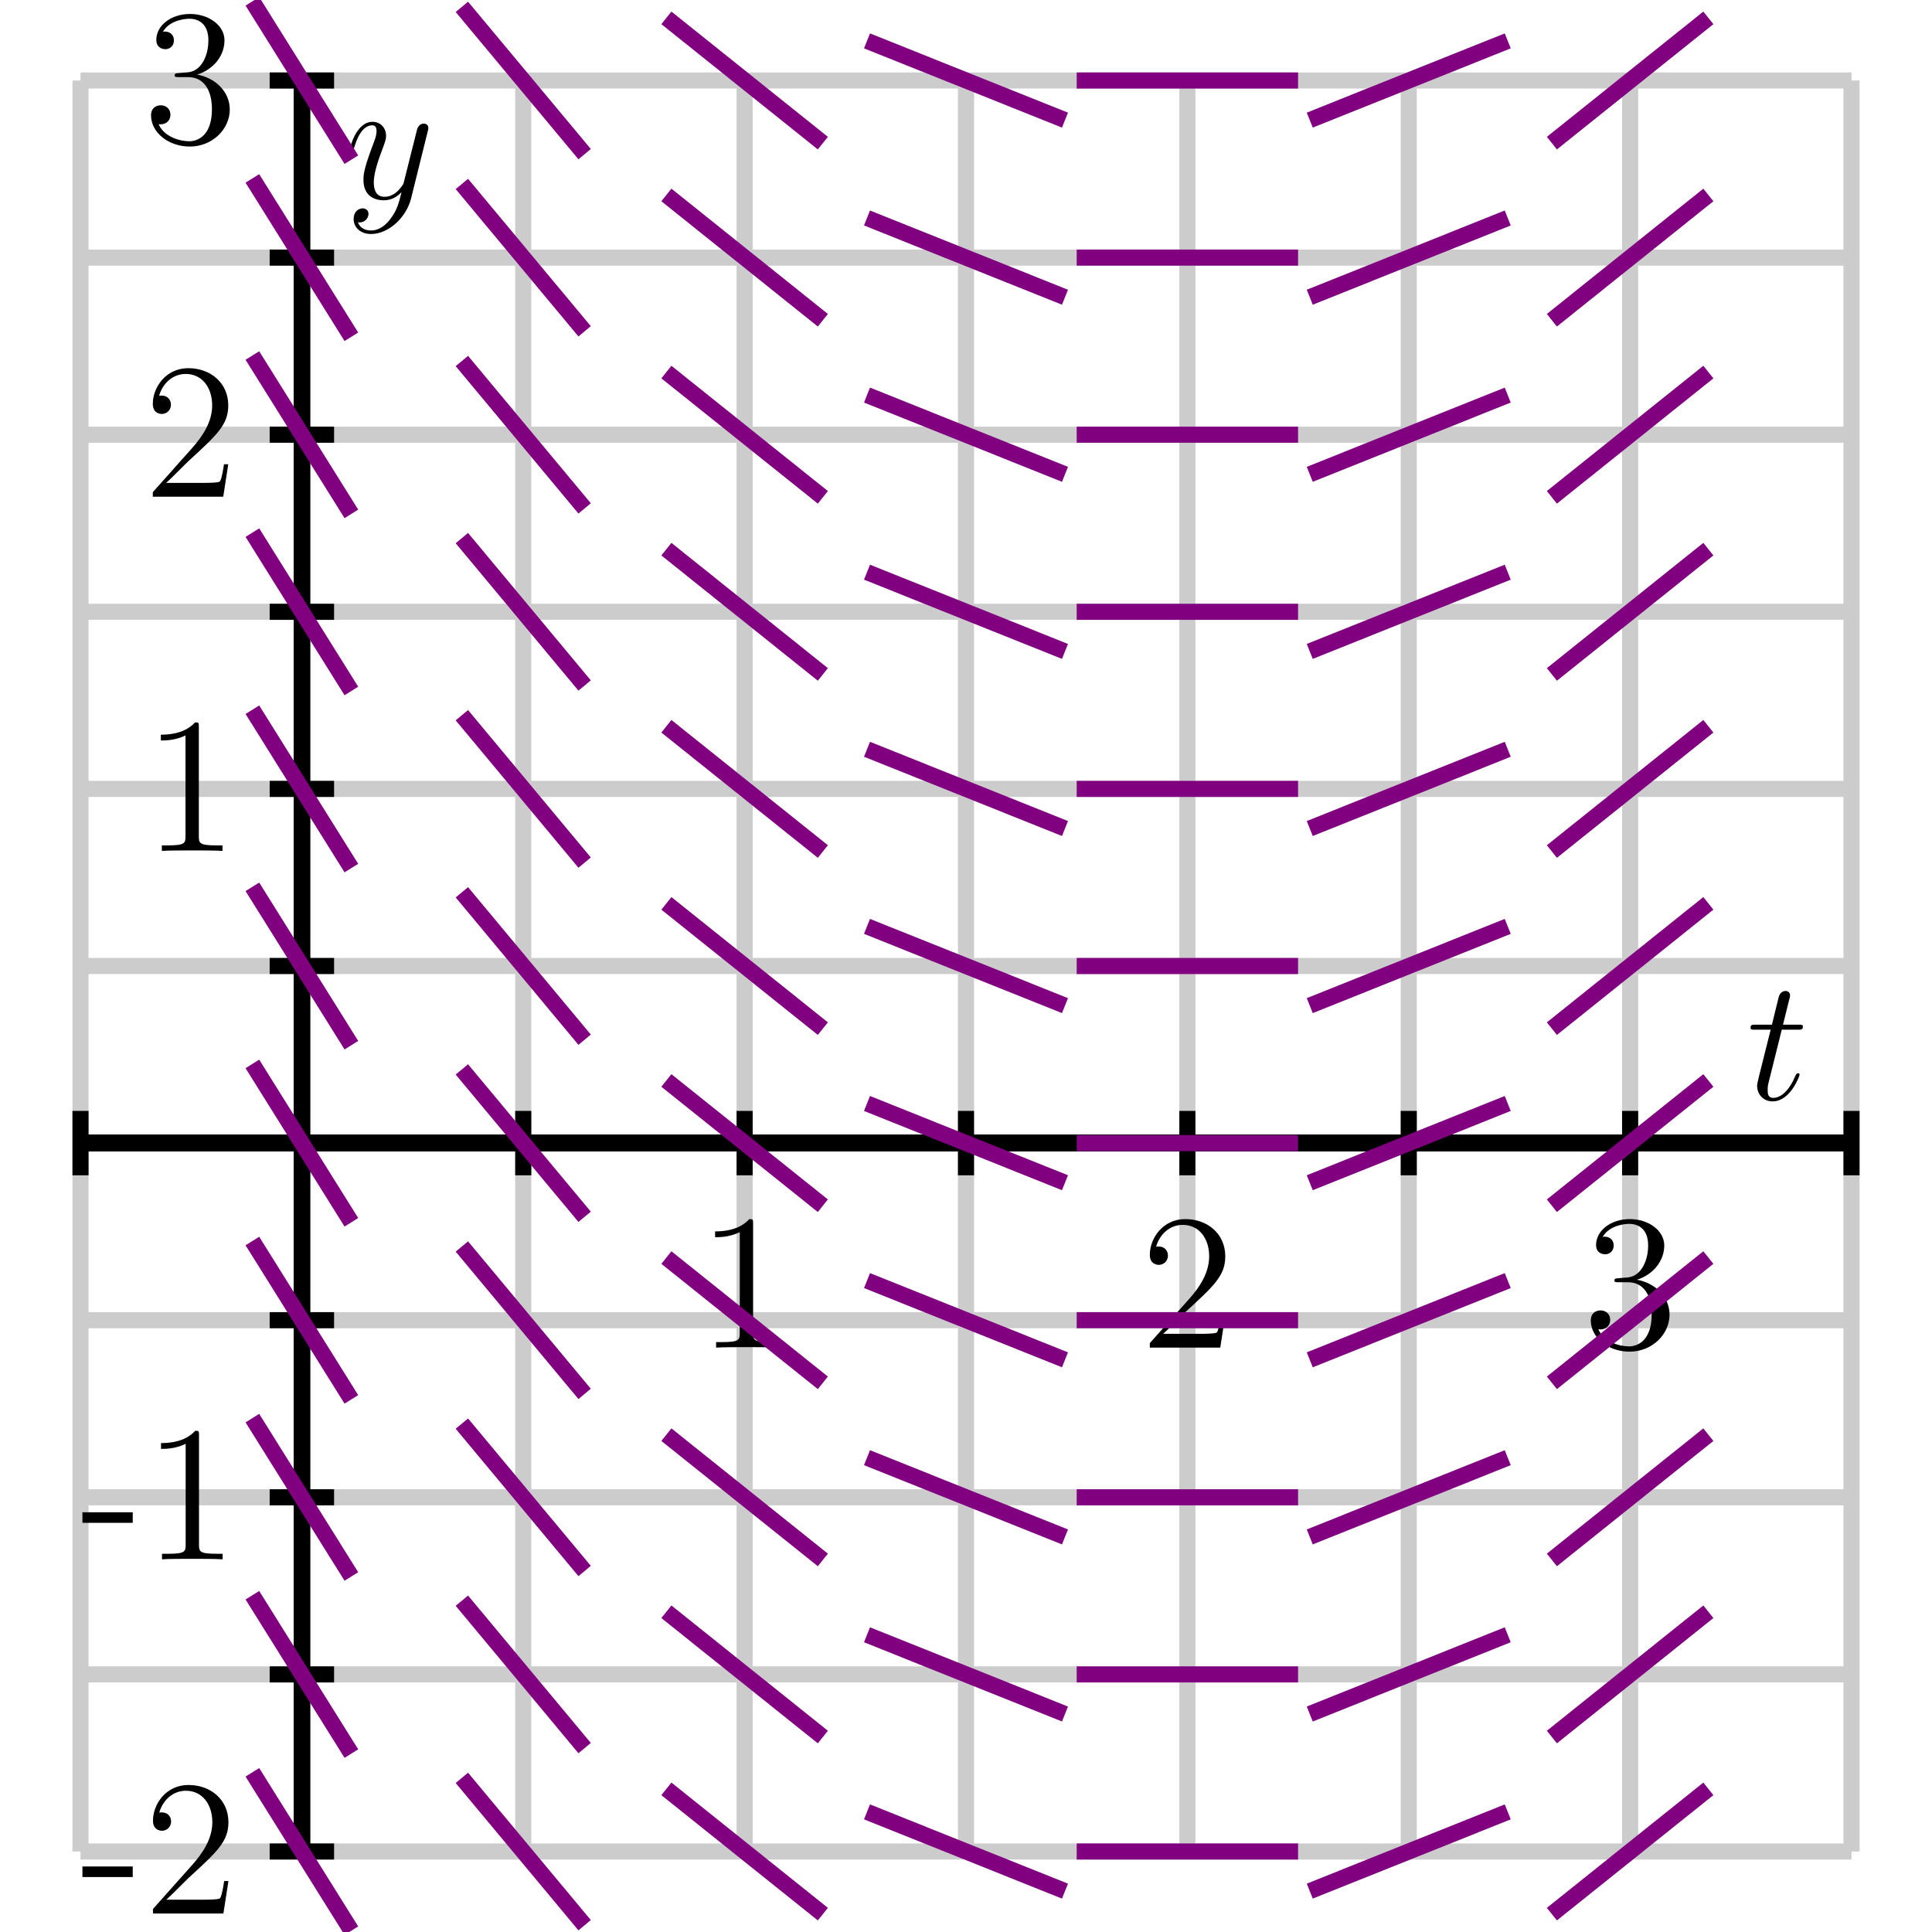
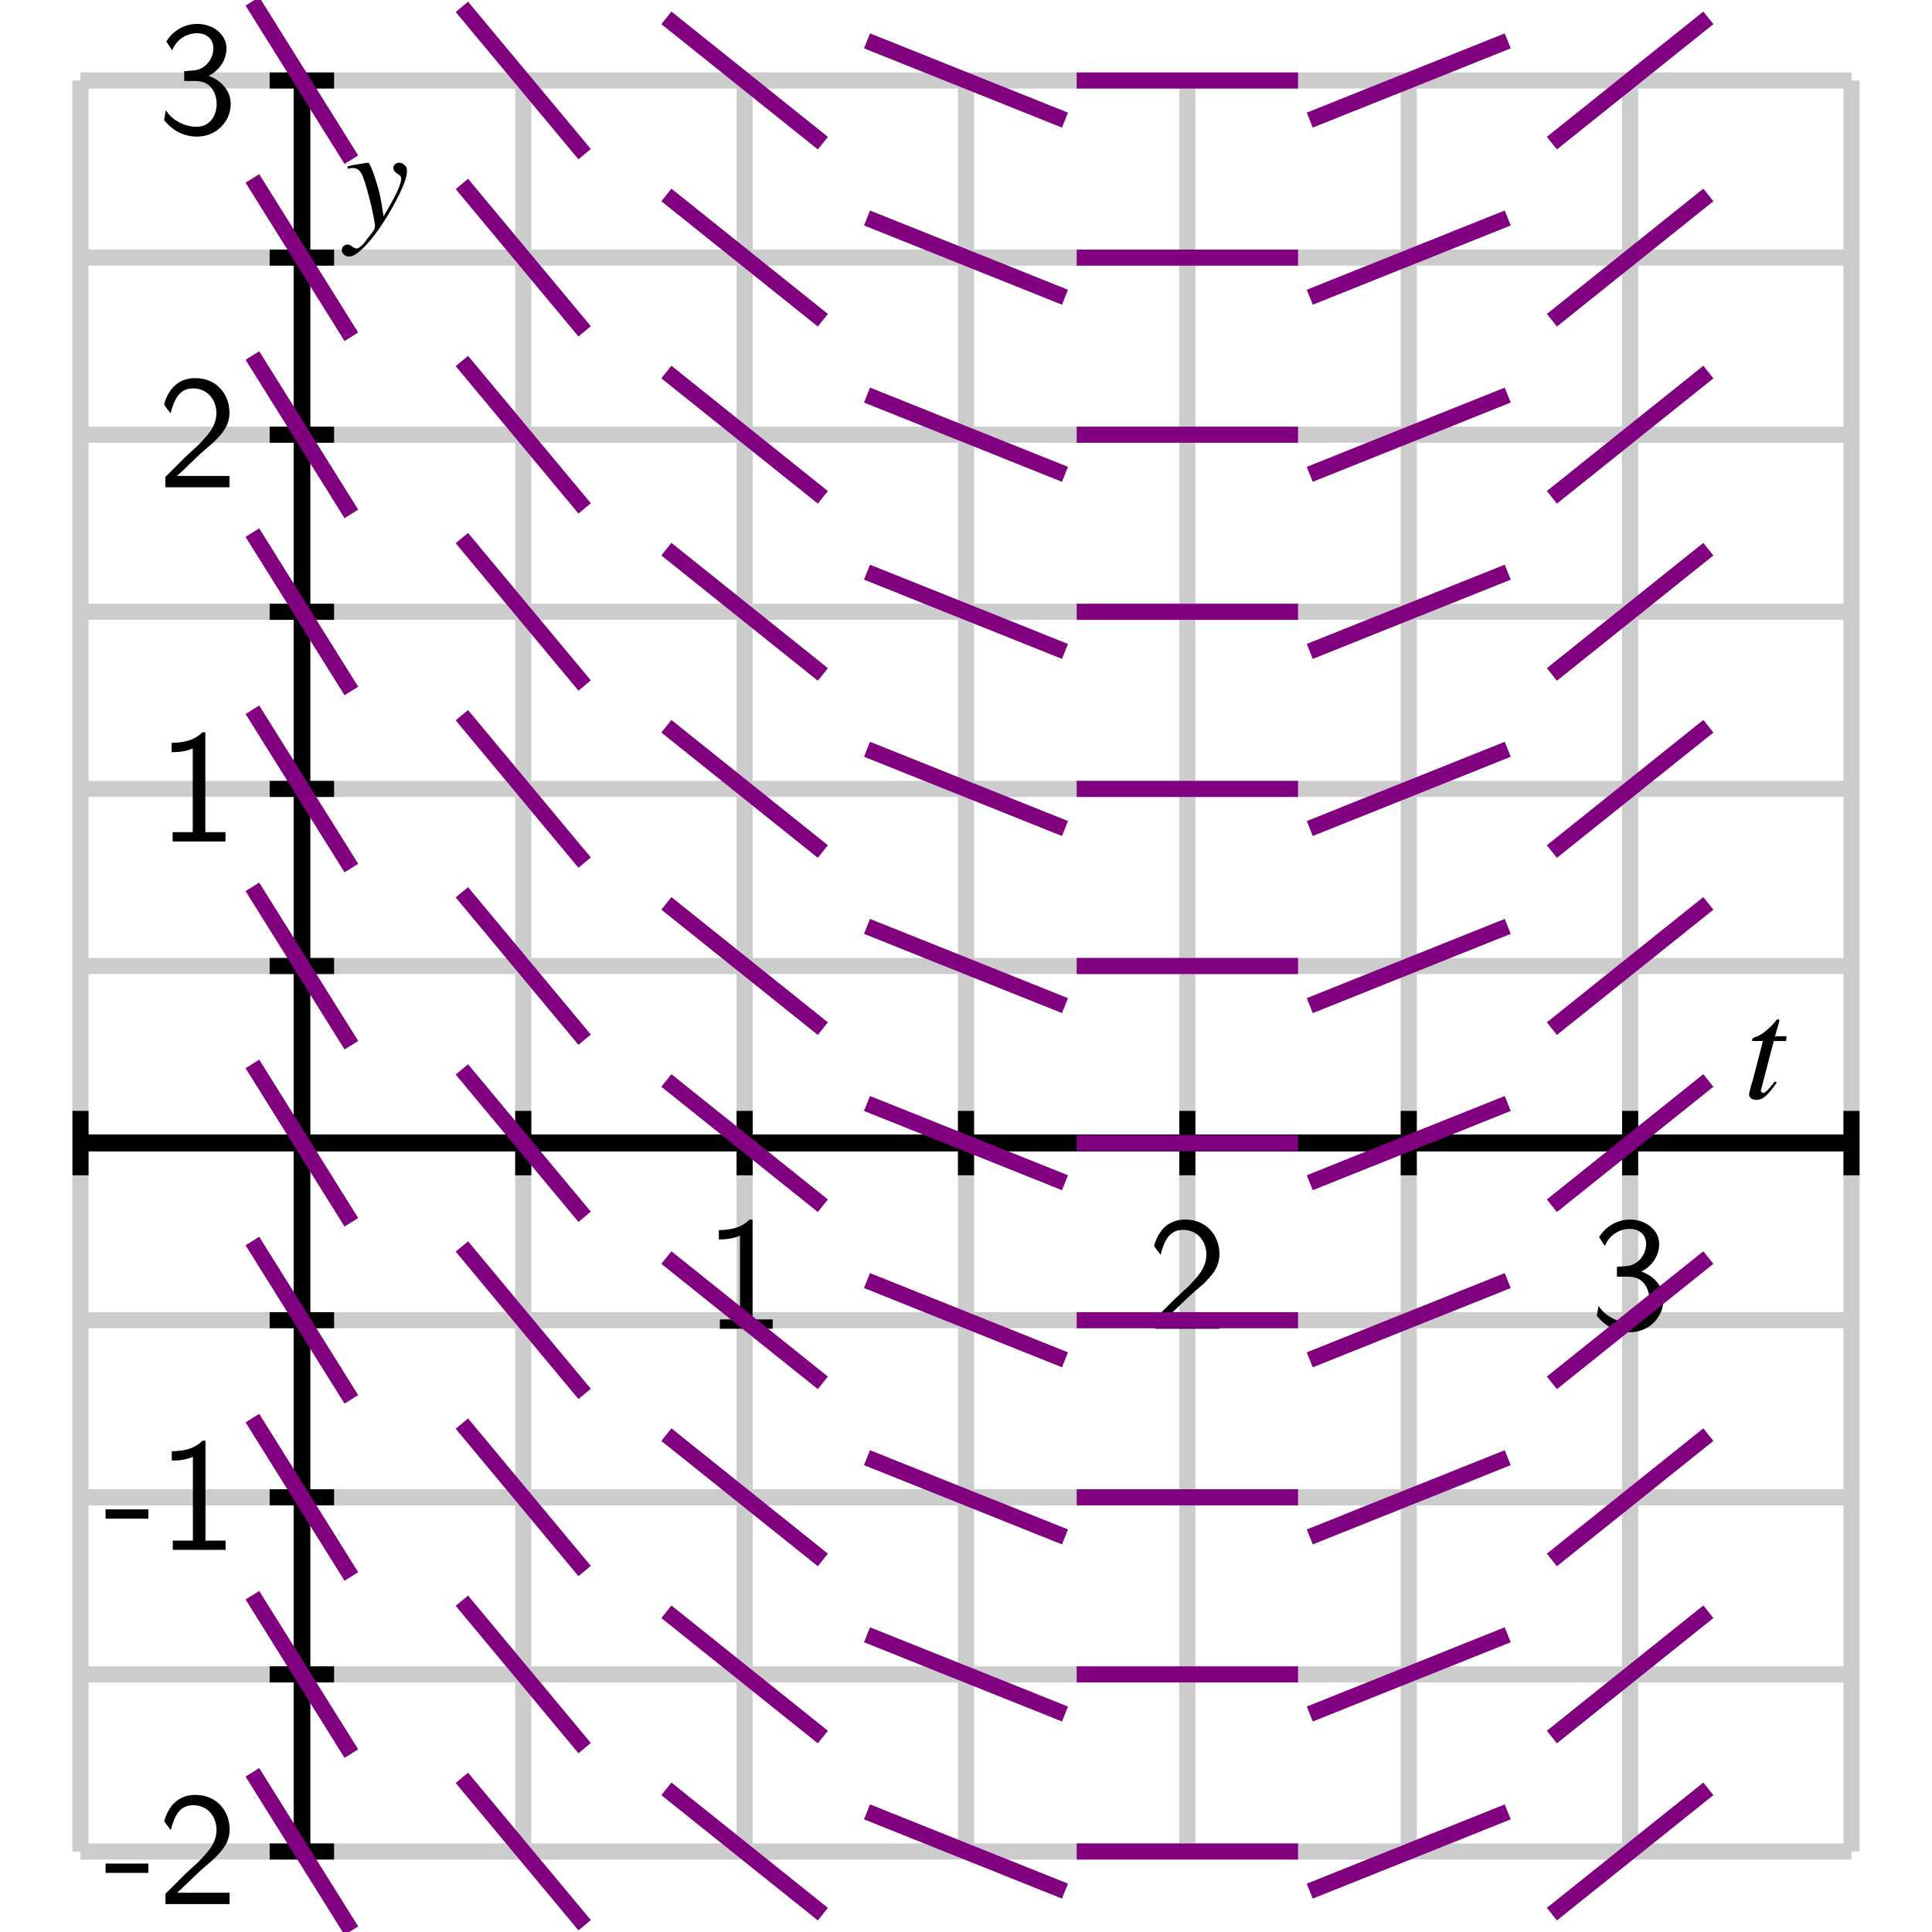
<svg xmlns="http://www.w3.org/2000/svg" xmlns:xlink="http://www.w3.org/1999/xlink" width="120pt" height="120pt" viewBox="0 0 120 120" version="1.1">
  <defs>
    <g>
      <symbol overflow="visible" id="glyph0-0">
        <path style="stroke:none;" d="" />
      </symbol>
      <symbol overflow="visible" id="glyph0-1">
-         <path style="stroke:none;" d="M 3.453 -7.688 C 3.453 -7.969 3.453 -7.984 3.219 -7.984 C 2.922 -7.656 2.328 -7.219 1.094 -7.219 L 1.094 -6.859 C 1.375 -6.859 1.969 -6.859 2.625 -7.172 L 2.625 -0.922 C 2.625 -0.484 2.594 -0.344 1.531 -0.344 L 1.156 -0.344 L 1.156 0 C 1.484 -0.031 2.656 -0.031 3.047 -0.031 C 3.438 -0.031 4.594 -0.031 4.922 0 L 4.922 -0.344 L 4.547 -0.344 C 3.484 -0.344 3.453 -0.484 3.453 -0.922 Z M 3.453 -7.688 " />
+         <path style="stroke:none;" d="M 2.984 -6.781 L 2.797 -6.781 C 2.203 -6.172 1.375 -6.141 0.891 -6.125 L 0.891 -5.547 C 1.219 -5.547 1.703 -5.562 2.203 -5.781 L 2.203 -0.578 L 0.953 -0.578 L 0.953 0 L 4.234 0 L 4.234 -0.578 L 2.984 -0.578 Z M 2.984 -6.781 " />
      </symbol>
      <symbol overflow="visible" id="glyph0-2">
-         <path style="stroke:none;" d="M 5.281 -2.016 L 5.016 -2.016 C 4.984 -1.812 4.891 -1.156 4.766 -0.953 C 4.688 -0.859 4 -0.859 3.641 -0.859 L 1.422 -0.859 C 1.734 -1.125 2.469 -1.891 2.781 -2.188 C 4.609 -3.859 5.281 -4.484 5.281 -5.672 C 5.281 -7.062 4.188 -7.984 2.797 -7.984 C 1.406 -7.984 0.594 -6.797 0.594 -5.766 C 0.594 -5.141 1.109 -5.141 1.156 -5.141 C 1.406 -5.141 1.719 -5.328 1.719 -5.719 C 1.719 -6.047 1.484 -6.281 1.156 -6.281 C 1.047 -6.281 1.016 -6.281 0.984 -6.266 C 1.219 -7.078 1.859 -7.625 2.641 -7.625 C 3.656 -7.625 4.281 -6.781 4.281 -5.672 C 4.281 -4.656 3.703 -3.766 3.016 -3 L 0.594 -0.281 L 0.594 0 L 4.969 0 Z M 5.281 -2.016 " />
+         <path style="stroke:none;" d="M 1.734 -1.875 L 0.5 -0.641 L 0.5 0 L 4.484 0 L 4.484 -0.703 L 2.672 -0.703 C 2.547 -0.703 2.438 -0.703 2.312 -0.703 L 1.219 -0.703 C 1.547 -0.984 2.297 -1.734 2.609 -2.016 C 2.797 -2.203 3.312 -2.625 3.5 -2.797 C 3.953 -3.25 4.484 -3.781 4.484 -4.625 C 4.484 -5.781 3.688 -6.781 2.359 -6.781 C 1.219 -6.781 0.656 -6 0.422 -5.141 C 0.547 -4.969 0.594 -4.906 0.609 -4.875 C 0.625 -4.859 0.734 -4.734 0.828 -4.594 C 1.031 -5.359 1.312 -6.141 2.219 -6.141 C 3.156 -6.141 3.672 -5.391 3.672 -4.609 C 3.672 -3.766 3.094 -3.188 2.516 -2.594 Z M 1.734 -1.875 " />
      </symbol>
      <symbol overflow="visible" id="glyph0-3">
-         <path style="stroke:none;" d="M 2.203 -4.312 C 2 -4.297 1.953 -4.281 1.953 -4.172 C 1.953 -4.062 2.016 -4.062 2.234 -4.062 L 2.781 -4.062 C 3.797 -4.062 4.266 -3.219 4.266 -2.062 C 4.266 -0.484 3.438 -0.078 2.859 -0.078 C 2.281 -0.078 1.297 -0.344 0.953 -1.141 C 1.328 -1.078 1.688 -1.297 1.688 -1.734 C 1.688 -2.078 1.422 -2.312 1.094 -2.312 C 0.797 -2.312 0.484 -2.141 0.484 -1.688 C 0.484 -0.625 1.562 0.25 2.891 0.25 C 4.312 0.25 5.375 -0.844 5.375 -2.047 C 5.375 -3.156 4.484 -4.016 3.344 -4.219 C 4.375 -4.531 5.047 -5.406 5.047 -6.344 C 5.047 -7.281 4.062 -7.984 2.906 -7.984 C 1.703 -7.984 0.812 -7.25 0.812 -6.375 C 0.812 -5.891 1.188 -5.797 1.375 -5.797 C 1.625 -5.797 1.906 -5.969 1.906 -6.344 C 1.906 -6.719 1.625 -6.891 1.359 -6.891 C 1.281 -6.891 1.266 -6.891 1.219 -6.875 C 1.688 -7.688 2.812 -7.688 2.875 -7.688 C 3.266 -7.688 4.047 -7.516 4.047 -6.344 C 4.047 -6.109 4.016 -5.438 3.656 -4.922 C 3.297 -4.391 2.891 -4.359 2.562 -4.344 Z M 2.203 -4.312 " />
+         <path style="stroke:none;" d="M 0.922 -5.141 C 1.203 -5.844 1.859 -6.203 2.469 -6.203 C 2.984 -6.203 3.484 -5.906 3.484 -5.266 C 3.484 -4.656 3.062 -4.062 2.453 -3.922 C 2.406 -3.906 2.375 -3.906 1.672 -3.844 L 1.672 -3.234 L 2.375 -3.234 C 3.453 -3.234 3.688 -2.312 3.688 -1.812 C 3.688 -1.031 3.219 -0.391 2.453 -0.391 C 1.766 -0.391 0.969 -0.734 0.531 -1.422 L 0.422 -0.812 C 1.156 0.125 2.062 0.219 2.469 0.219 C 3.688 0.219 4.562 -0.75 4.562 -1.797 C 4.562 -2.703 3.875 -3.328 3.188 -3.547 C 3.953 -3.953 4.297 -4.625 4.297 -5.266 C 4.297 -6.125 3.469 -6.781 2.484 -6.781 C 1.703 -6.781 0.984 -6.375 0.562 -5.688 Z M 0.922 -5.141 " />
      </symbol>
      <symbol overflow="visible" id="glyph0-4">
-         <path style="stroke:none;" d="M 3.25 -2.266 L 3.25 -2.922 L 0.125 -2.922 L 0.125 -2.266 Z M 3.25 -2.266 " />
+         <path style="stroke:none;" d="M 2.766 -1.938 L 2.766 -2.516 L 0.109 -2.516 L 0.109 -1.938 Z M 2.766 -1.938 " />
      </symbol>
      <symbol overflow="visible" id="glyph1-0">
        <path style="stroke:none;" d="" />
      </symbol>
      <symbol overflow="visible" id="glyph1-1">
-         <path style="stroke:none;" d="M 2.172 -4.344 L 3.156 -4.344 C 3.375 -4.344 3.484 -4.344 3.484 -4.531 C 3.484 -4.656 3.406 -4.656 3.203 -4.656 L 2.25 -4.656 L 2.641 -6.234 C 2.688 -6.375 2.688 -6.406 2.688 -6.484 C 2.688 -6.656 2.547 -6.75 2.406 -6.75 C 2.328 -6.75 2.078 -6.719 1.984 -6.375 L 1.562 -4.656 L 0.547 -4.656 C 0.328 -4.656 0.234 -4.656 0.234 -4.453 C 0.234 -4.344 0.312 -4.344 0.516 -4.344 L 1.484 -4.344 L 0.766 -1.484 C 0.688 -1.109 0.641 -1 0.641 -0.859 C 0.641 -0.359 1 0.109 1.609 0.109 C 2.703 0.109 3.281 -1.469 3.281 -1.547 C 3.281 -1.609 3.234 -1.641 3.172 -1.641 C 3.156 -1.641 3.109 -1.641 3.094 -1.594 C 3.078 -1.594 3.062 -1.578 2.984 -1.406 C 2.766 -0.859 2.266 -0.109 1.641 -0.109 C 1.312 -0.109 1.297 -0.375 1.297 -0.609 C 1.297 -0.625 1.297 -0.828 1.328 -0.953 Z M 2.172 -4.344 " />
+         <path style="stroke:none;" d="M 2.656 -3.859 L 1.938 -3.859 L 2.203 -4.781 C 2.203 -4.797 2.203 -4.812 2.203 -4.828 C 2.203 -4.891 2.172 -4.906 2.141 -4.906 C 2.078 -4.906 2.047 -4.906 2 -4.828 C 1.641 -4.375 1.094 -3.922 0.797 -3.844 C 0.578 -3.766 0.516 -3.719 0.516 -3.625 C 0.516 -3.609 0.516 -3.594 0.516 -3.562 L 1.188 -3.562 L 0.547 -1.094 C 0.516 -1.016 0.516 -0.984 0.484 -0.906 C 0.406 -0.625 0.328 -0.312 0.328 -0.25 C 0.328 -0.047 0.516 0.094 0.766 0.094 C 1.172 0.094 1.469 -0.156 2.047 -0.984 L 1.922 -1.047 C 1.484 -0.484 1.344 -0.344 1.203 -0.344 C 1.109 -0.344 1.062 -0.406 1.062 -0.516 C 1.062 -0.531 1.062 -0.547 1.078 -0.562 L 1.859 -3.562 L 2.625 -3.562 Z M 2.656 -3.859 " />
      </symbol>
      <symbol overflow="visible" id="glyph1-2">
-         <path style="stroke:none;" d="M 2.844 1.203 C 2.547 1.625 2.125 1.984 1.594 1.984 C 1.469 1.984 0.953 1.969 0.781 1.469 C 0.828 1.484 0.875 1.484 0.891 1.484 C 1.219 1.484 1.438 1.203 1.438 0.953 C 1.438 0.703 1.234 0.609 1.062 0.609 C 0.891 0.609 0.516 0.75 0.516 1.281 C 0.516 1.828 0.984 2.203 1.594 2.203 C 2.672 2.203 3.766 1.203 4.078 0.016 L 5.125 -4.203 C 5.141 -4.25 5.156 -4.312 5.156 -4.391 C 5.156 -4.547 5.031 -4.656 4.875 -4.656 C 4.766 -4.656 4.547 -4.609 4.453 -4.281 L 3.656 -1.109 C 3.609 -0.922 3.609 -0.891 3.516 -0.781 C 3.297 -0.469 2.953 -0.109 2.422 -0.109 C 1.828 -0.109 1.766 -0.703 1.766 -1 C 1.766 -1.609 2.062 -2.438 2.359 -3.219 C 2.469 -3.531 2.531 -3.688 2.531 -3.891 C 2.531 -4.344 2.219 -4.766 1.688 -4.766 C 0.688 -4.766 0.297 -3.203 0.297 -3.109 C 0.297 -3.062 0.328 -3.016 0.406 -3.016 C 0.5 -3.016 0.516 -3.062 0.562 -3.203 C 0.828 -4.109 1.234 -4.547 1.656 -4.547 C 1.75 -4.547 1.938 -4.547 1.938 -4.188 C 1.938 -3.906 1.812 -3.594 1.656 -3.188 C 1.125 -1.766 1.125 -1.422 1.125 -1.156 C 1.125 -0.125 1.859 0.109 2.391 0.109 C 2.703 0.109 3.094 0.016 3.484 -0.391 L 3.484 -0.375 C 3.328 0.266 3.219 0.688 2.844 1.203 Z M 2.844 1.203 " />
+         <path style="stroke:none;" d="M 0.141 -3.594 C 0.25 -3.625 0.312 -3.641 0.406 -3.641 C 0.922 -3.641 1.062 -3.406 1.469 -1.859 C 1.625 -1.281 1.844 -0.219 1.844 -0.078 C 1.844 0.078 1.797 0.219 1.656 0.375 C 1.375 0.75 1.203 0.984 1.094 1.094 C 0.906 1.281 0.797 1.359 0.688 1.359 C 0.625 1.359 0.562 1.328 0.469 1.266 C 0.328 1.156 0.234 1.109 0.141 1.109 C -0.062 1.109 -0.219 1.266 -0.219 1.453 C -0.219 1.688 -0.016 1.859 0.25 1.859 C 0.812 1.859 2 0.5 2.969 -1.281 C 3.578 -2.391 3.828 -3.031 3.828 -3.469 C 3.828 -3.75 3.609 -3.969 3.344 -3.969 C 3.125 -3.969 2.984 -3.828 2.984 -3.641 C 2.984 -3.5 3.062 -3.406 3.234 -3.281 C 3.406 -3.188 3.469 -3.109 3.469 -2.984 C 3.469 -2.625 3.141 -1.922 2.375 -0.641 L 2.203 -1.688 C 2.062 -2.484 1.562 -3.969 1.422 -3.969 L 1.391 -3.969 C 1.375 -3.953 1.344 -3.953 1.312 -3.953 C 1.219 -3.953 0.906 -3.891 0.422 -3.812 C 0.375 -3.797 0.266 -3.766 0.141 -3.75 Z M 0.141 -3.594 " />
      </symbol>
    </g>
  </defs>
  <g id="surface1">
    <path style="fill:none;stroke-width:10;stroke-linecap:butt;stroke-linejoin:miter;stroke:rgb(80.077%,80.077%,80.077%);stroke-opacity:1;stroke-miterlimit:10;" d="M 50 50 L 50 1150 M 187.5 50 L 187.5 1150 M 325 50 L 325 1150 M 462.5 50 L 462.5 1150 M 600 50 L 600 1150 M 737.5 50 L 737.5 1150 M 875 50 L 875 1150 M 1012.5 50 L 1012.5 1150 M 1150 50 L 1150 1150 M 50 50 L 1150 50 M 50 160 L 1150 160 M 50 270 L 1150 270 M 50 380 L 1150 380 M 50 490 L 1150 490 M 50 600 L 1150 600 M 50 710 L 1150 710 M 50 820 L 1150 820 M 50 930 L 1150 930 M 50 1040 L 1150 1040 M 50 1150 L 1150 1150 " transform="matrix(0.1,0,0,-0.1,0,120)" />
    <path style="fill:none;stroke-width:10;stroke-linecap:butt;stroke-linejoin:miter;stroke:rgb(0%,0%,0%);stroke-opacity:1;stroke-miterlimit:10;" d="M 50 490 L 1150 490 M 187.5 50 L 187.5 1150 " transform="matrix(0.1,0,0,-0.1,0,120)" />
    <path style="fill:none;stroke-width:10;stroke-linecap:butt;stroke-linejoin:miter;stroke:rgb(0%,0%,0%);stroke-opacity:1;stroke-miterlimit:10;" d="M 50 490 L 1150 490 M 187.5 50 L 187.5 1150 M 50 470 L 50 510 " transform="matrix(0.1,0,0,-0.1,0,120)" />
    <path style="fill:none;stroke-width:10;stroke-linecap:butt;stroke-linejoin:miter;stroke:rgb(0%,0%,0%);stroke-opacity:1;stroke-miterlimit:10;" d="M 50 490 L 1150 490 M 187.5 50 L 187.5 1150 M 187.5 470 L 187.5 510 " transform="matrix(0.1,0,0,-0.1,0,120)" />
    <path style="fill:none;stroke-width:10;stroke-linecap:butt;stroke-linejoin:miter;stroke:rgb(0%,0%,0%);stroke-opacity:1;stroke-miterlimit:10;" d="M 50 490 L 1150 490 M 187.5 50 L 187.5 1150 M 325 470 L 325 510 " transform="matrix(0.1,0,0,-0.1,0,120)" />
    <path style="fill:none;stroke-width:10;stroke-linecap:butt;stroke-linejoin:miter;stroke:rgb(0%,0%,0%);stroke-opacity:1;stroke-miterlimit:10;" d="M 50 490 L 1150 490 M 187.5 50 L 187.5 1150 M 462.5 470 L 462.5 510 " transform="matrix(0.1,0,0,-0.1,0,120)" />
    <path style="fill:none;stroke-width:10;stroke-linecap:butt;stroke-linejoin:miter;stroke:rgb(0%,0%,0%);stroke-opacity:1;stroke-miterlimit:10;" d="M 50 490 L 1150 490 M 187.5 50 L 187.5 1150 M 600 470 L 600 510 " transform="matrix(0.1,0,0,-0.1,0,120)" />
    <path style="fill:none;stroke-width:10;stroke-linecap:butt;stroke-linejoin:miter;stroke:rgb(0%,0%,0%);stroke-opacity:1;stroke-miterlimit:10;" d="M 50 490 L 1150 490 M 187.5 50 L 187.5 1150 M 737.5 470 L 737.5 510 " transform="matrix(0.1,0,0,-0.1,0,120)" />
    <path style="fill:none;stroke-width:10;stroke-linecap:butt;stroke-linejoin:miter;stroke:rgb(0%,0%,0%);stroke-opacity:1;stroke-miterlimit:10;" d="M 50 490 L 1150 490 M 187.5 50 L 187.5 1150 M 875 470 L 875 510 " transform="matrix(0.1,0,0,-0.1,0,120)" />
    <path style="fill:none;stroke-width:10;stroke-linecap:butt;stroke-linejoin:miter;stroke:rgb(0%,0%,0%);stroke-opacity:1;stroke-miterlimit:10;" d="M 50 490 L 1150 490 M 187.5 50 L 187.5 1150 M 1012.5 470 L 1012.5 510 " transform="matrix(0.1,0,0,-0.1,0,120)" />
    <path style="fill:none;stroke-width:10;stroke-linecap:butt;stroke-linejoin:miter;stroke:rgb(0%,0%,0%);stroke-opacity:1;stroke-miterlimit:10;" d="M 50 490 L 1150 490 M 187.5 50 L 187.5 1150 M 1150 470 L 1150 510 " transform="matrix(0.1,0,0,-0.1,0,120)" />
    <path style="fill:none;stroke-width:10;stroke-linecap:butt;stroke-linejoin:miter;stroke:rgb(0%,0%,0%);stroke-opacity:1;stroke-miterlimit:10;" d="M 50 490 L 1150 490 M 187.5 50 L 187.5 1150 M 167.5 50 L 207.5 50 " transform="matrix(0.1,0,0,-0.1,0,120)" />
    <path style="fill:none;stroke-width:10;stroke-linecap:butt;stroke-linejoin:miter;stroke:rgb(0%,0%,0%);stroke-opacity:1;stroke-miterlimit:10;" d="M 50 490 L 1150 490 M 187.5 50 L 187.5 1150 M 167.5 160 L 207.5 160 " transform="matrix(0.1,0,0,-0.1,0,120)" />
    <path style="fill:none;stroke-width:10;stroke-linecap:butt;stroke-linejoin:miter;stroke:rgb(0%,0%,0%);stroke-opacity:1;stroke-miterlimit:10;" d="M 50 490 L 1150 490 M 187.5 50 L 187.5 1150 M 167.5 270 L 207.5 270 " transform="matrix(0.1,0,0,-0.1,0,120)" />
    <path style="fill:none;stroke-width:10;stroke-linecap:butt;stroke-linejoin:miter;stroke:rgb(0%,0%,0%);stroke-opacity:1;stroke-miterlimit:10;" d="M 50 490 L 1150 490 M 187.5 50 L 187.5 1150 M 167.5 380 L 207.5 380 " transform="matrix(0.1,0,0,-0.1,0,120)" />
    <path style="fill:none;stroke-width:10;stroke-linecap:butt;stroke-linejoin:miter;stroke:rgb(0%,0%,0%);stroke-opacity:1;stroke-miterlimit:10;" d="M 50 490 L 1150 490 M 187.5 50 L 187.5 1150 M 167.5 490 L 207.5 490 " transform="matrix(0.1,0,0,-0.1,0,120)" />
    <path style="fill:none;stroke-width:10;stroke-linecap:butt;stroke-linejoin:miter;stroke:rgb(0%,0%,0%);stroke-opacity:1;stroke-miterlimit:10;" d="M 50 490 L 1150 490 M 187.5 50 L 187.5 1150 M 167.5 600 L 207.5 600 " transform="matrix(0.1,0,0,-0.1,0,120)" />
    <path style="fill:none;stroke-width:10;stroke-linecap:butt;stroke-linejoin:miter;stroke:rgb(0%,0%,0%);stroke-opacity:1;stroke-miterlimit:10;" d="M 50 490 L 1150 490 M 187.5 50 L 187.5 1150 M 167.5 710 L 207.5 710 " transform="matrix(0.1,0,0,-0.1,0,120)" />
    <path style="fill:none;stroke-width:10;stroke-linecap:butt;stroke-linejoin:miter;stroke:rgb(0%,0%,0%);stroke-opacity:1;stroke-miterlimit:10;" d="M 50 490 L 1150 490 M 187.5 50 L 187.5 1150 M 167.5 820 L 207.5 820 " transform="matrix(0.1,0,0,-0.1,0,120)" />
    <path style="fill:none;stroke-width:10;stroke-linecap:butt;stroke-linejoin:miter;stroke:rgb(0%,0%,0%);stroke-opacity:1;stroke-miterlimit:10;" d="M 50 490 L 1150 490 M 187.5 50 L 187.5 1150 M 167.5 930 L 207.5 930 " transform="matrix(0.1,0,0,-0.1,0,120)" />
    <path style="fill:none;stroke-width:10;stroke-linecap:butt;stroke-linejoin:miter;stroke:rgb(0%,0%,0%);stroke-opacity:1;stroke-miterlimit:10;" d="M 50 490 L 1150 490 M 187.5 50 L 187.5 1150 M 167.5 1040 L 207.5 1040 " transform="matrix(0.1,0,0,-0.1,0,120)" />
    <path style="fill:none;stroke-width:10;stroke-linecap:butt;stroke-linejoin:miter;stroke:rgb(0%,0%,0%);stroke-opacity:1;stroke-miterlimit:10;" d="M 50 490 L 1150 490 M 187.5 50 L 187.5 1150 M 167.5 1150 L 207.5 1150 " transform="matrix(0.1,0,0,-0.1,0,120)" />
    <g style="fill:rgb(0%,0%,0%);fill-opacity:1;">
-       <use xlink:href="#glyph0-1" x="43.323" y="83.704" />
+       <use xlink:href="#glyph0-1" x="43.759" y="82.531" />
    </g>
    <g style="fill:rgb(0%,0%,0%);fill-opacity:1;">
-       <use xlink:href="#glyph0-2" x="70.823" y="83.704" />
+       <use xlink:href="#glyph0-2" x="71.259" y="82.531" />
    </g>
    <g style="fill:rgb(0%,0%,0%);fill-opacity:1;">
-       <use xlink:href="#glyph0-3" x="98.323" y="83.704" />
+       <use xlink:href="#glyph0-3" x="98.759" y="82.531" />
    </g>
    <g style="fill:rgb(0%,0%,0%);fill-opacity:1;">
-       <use xlink:href="#glyph0-4" x="4.995" y="118.852" />
-       <use xlink:href="#glyph0-2" x="8.907" y="118.852" />
+       <use xlink:href="#glyph0-4" x="6.448" y="118.266" />
+       <use xlink:href="#glyph0-2" x="9.778" y="118.266" />
    </g>
    <g style="fill:rgb(0%,0%,0%);fill-opacity:1;">
-       <use xlink:href="#glyph0-4" x="4.995" y="96.852" />
-       <use xlink:href="#glyph0-1" x="8.907" y="96.852" />
+       <use xlink:href="#glyph0-4" x="6.448" y="96.266" />
+       <use xlink:href="#glyph0-1" x="9.778" y="96.266" />
    </g>
    <g style="fill:rgb(0%,0%,0%);fill-opacity:1;">
-       <use xlink:href="#glyph0-1" x="8.897" y="52.852" />
+       <use xlink:href="#glyph0-1" x="9.769" y="52.266" />
    </g>
    <g style="fill:rgb(0%,0%,0%);fill-opacity:1;">
-       <use xlink:href="#glyph0-2" x="8.897" y="30.852" />
+       <use xlink:href="#glyph0-2" x="9.769" y="30.266" />
    </g>
    <g style="fill:rgb(0%,0%,0%);fill-opacity:1;">
-       <use xlink:href="#glyph0-3" x="8.897" y="8.852" />
+       <use xlink:href="#glyph0-3" x="9.769" y="8.266" />
    </g>
    <g style="fill:rgb(0%,0%,0%);fill-opacity:1;">
-       <use xlink:href="#glyph1-1" x="108.496" y="68.3" />
+       <use xlink:href="#glyph1-1" x="108.312" y="68.221" />
    </g>
    <g style="fill:rgb(0%,0%,0%);fill-opacity:1;">
-       <use xlink:href="#glyph1-2" x="21.45" y="12.332" />
+       <use xlink:href="#glyph1-2" x="21.45" y="14.077" />
    </g>
    <path style="fill:none;stroke-width:10;stroke-linecap:butt;stroke-linejoin:miter;stroke:rgb(50%,0%,50%);stroke-opacity:1;stroke-miterlimit:10;" d="M 156.758 99.18 L 218.242 0.82 " transform="matrix(0.1,0,0,-0.1,0,120)" />
    <path style="fill:none;stroke-width:10;stroke-linecap:butt;stroke-linejoin:miter;stroke:rgb(50%,0%,50%);stroke-opacity:1;stroke-miterlimit:10;" d="M 156.758 209.18 L 218.242 110.82 " transform="matrix(0.1,0,0,-0.1,0,120)" />
    <path style="fill:none;stroke-width:10;stroke-linecap:butt;stroke-linejoin:miter;stroke:rgb(50%,0%,50%);stroke-opacity:1;stroke-miterlimit:10;" d="M 156.758 319.18 L 218.242 220.82 " transform="matrix(0.1,0,0,-0.1,0,120)" />
    <path style="fill:none;stroke-width:10;stroke-linecap:butt;stroke-linejoin:miter;stroke:rgb(50%,0%,50%);stroke-opacity:1;stroke-miterlimit:10;" d="M 156.758 429.18 L 218.242 330.82 " transform="matrix(0.1,0,0,-0.1,0,120)" />
    <path style="fill:none;stroke-width:10;stroke-linecap:butt;stroke-linejoin:miter;stroke:rgb(50%,0%,50%);stroke-opacity:1;stroke-miterlimit:10;" d="M 156.758 539.18 L 218.242 440.82 " transform="matrix(0.1,0,0,-0.1,0,120)" />
    <path style="fill:none;stroke-width:10;stroke-linecap:butt;stroke-linejoin:miter;stroke:rgb(50%,0%,50%);stroke-opacity:1;stroke-miterlimit:10;" d="M 156.758 649.18 L 218.242 550.82 " transform="matrix(0.1,0,0,-0.1,0,120)" />
    <path style="fill:none;stroke-width:10;stroke-linecap:butt;stroke-linejoin:miter;stroke:rgb(50%,0%,50%);stroke-opacity:1;stroke-miterlimit:10;" d="M 156.758 759.18 L 218.242 660.82 " transform="matrix(0.1,0,0,-0.1,0,120)" />
    <path style="fill:none;stroke-width:10;stroke-linecap:butt;stroke-linejoin:miter;stroke:rgb(50%,0%,50%);stroke-opacity:1;stroke-miterlimit:10;" d="M 156.758 869.18 L 218.242 770.82 " transform="matrix(0.1,0,0,-0.1,0,120)" />
    <path style="fill:none;stroke-width:10;stroke-linecap:butt;stroke-linejoin:miter;stroke:rgb(50%,0%,50%);stroke-opacity:1;stroke-miterlimit:10;" d="M 156.758 979.18 L 218.242 880.82 " transform="matrix(0.1,0,0,-0.1,0,120)" />
    <path style="fill:none;stroke-width:10;stroke-linecap:butt;stroke-linejoin:miter;stroke:rgb(50%,0%,50%);stroke-opacity:1;stroke-miterlimit:10;" d="M 156.758 1089.18 L 218.242 990.82 " transform="matrix(0.1,0,0,-0.1,0,120)" />
    <path style="fill:none;stroke-width:10;stroke-linecap:butt;stroke-linejoin:miter;stroke:rgb(50%,0%,50%);stroke-opacity:1;stroke-miterlimit:10;" d="M 156.758 1199.18 L 218.242 1100.82 " transform="matrix(0.1,0,0,-0.1,0,120)" />
    <path style="fill:none;stroke-width:10;stroke-linecap:butt;stroke-linejoin:miter;stroke:rgb(50%,0%,50%);stroke-opacity:1;stroke-miterlimit:10;" d="M 286.875 95.742 L 363.125 4.219 " transform="matrix(0.1,0,0,-0.1,0,120)" />
    <path style="fill:none;stroke-width:10;stroke-linecap:butt;stroke-linejoin:miter;stroke:rgb(50%,0%,50%);stroke-opacity:1;stroke-miterlimit:10;" d="M 286.875 205.781 L 363.125 114.219 " transform="matrix(0.1,0,0,-0.1,0,120)" />
    <path style="fill:none;stroke-width:10;stroke-linecap:butt;stroke-linejoin:miter;stroke:rgb(50%,0%,50%);stroke-opacity:1;stroke-miterlimit:10;" d="M 286.875 315.781 L 363.125 224.219 " transform="matrix(0.1,0,0,-0.1,0,120)" />
    <path style="fill:none;stroke-width:10;stroke-linecap:butt;stroke-linejoin:miter;stroke:rgb(50%,0%,50%);stroke-opacity:1;stroke-miterlimit:10;" d="M 286.875 425.781 L 363.125 334.219 " transform="matrix(0.1,0,0,-0.1,0,120)" />
    <path style="fill:none;stroke-width:10;stroke-linecap:butt;stroke-linejoin:miter;stroke:rgb(50%,0%,50%);stroke-opacity:1;stroke-miterlimit:10;" d="M 286.875 535.781 L 363.125 444.219 " transform="matrix(0.1,0,0,-0.1,0,120)" />
    <path style="fill:none;stroke-width:10;stroke-linecap:butt;stroke-linejoin:miter;stroke:rgb(50%,0%,50%);stroke-opacity:1;stroke-miterlimit:10;" d="M 286.875 645.781 L 363.125 554.219 " transform="matrix(0.1,0,0,-0.1,0,120)" />
    <path style="fill:none;stroke-width:10;stroke-linecap:butt;stroke-linejoin:miter;stroke:rgb(50%,0%,50%);stroke-opacity:1;stroke-miterlimit:10;" d="M 286.875 755.781 L 363.125 664.219 " transform="matrix(0.1,0,0,-0.1,0,120)" />
    <path style="fill:none;stroke-width:10;stroke-linecap:butt;stroke-linejoin:miter;stroke:rgb(50%,0%,50%);stroke-opacity:1;stroke-miterlimit:10;" d="M 286.875 865.781 L 363.125 774.219 " transform="matrix(0.1,0,0,-0.1,0,120)" />
    <path style="fill:none;stroke-width:10;stroke-linecap:butt;stroke-linejoin:miter;stroke:rgb(50%,0%,50%);stroke-opacity:1;stroke-miterlimit:10;" d="M 286.875 975.781 L 363.125 884.219 " transform="matrix(0.1,0,0,-0.1,0,120)" />
    <path style="fill:none;stroke-width:10;stroke-linecap:butt;stroke-linejoin:miter;stroke:rgb(50%,0%,50%);stroke-opacity:1;stroke-miterlimit:10;" d="M 286.875 1085.742 L 363.125 994.219 " transform="matrix(0.1,0,0,-0.1,0,120)" />
    <path style="fill:none;stroke-width:10;stroke-linecap:butt;stroke-linejoin:miter;stroke:rgb(50%,0%,50%);stroke-opacity:1;stroke-miterlimit:10;" d="M 286.875 1195.742 L 363.125 1104.258 " transform="matrix(0.1,0,0,-0.1,0,120)" />
    <path style="fill:none;stroke-width:10;stroke-linecap:butt;stroke-linejoin:miter;stroke:rgb(50%,0%,50%);stroke-opacity:1;stroke-miterlimit:10;" d="M 413.906 88.906 L 511.094 11.094 " transform="matrix(0.1,0,0,-0.1,0,120)" />
    <path style="fill:none;stroke-width:10;stroke-linecap:butt;stroke-linejoin:miter;stroke:rgb(50%,0%,50%);stroke-opacity:1;stroke-miterlimit:10;" d="M 413.906 198.906 L 511.094 121.094 " transform="matrix(0.1,0,0,-0.1,0,120)" />
    <path style="fill:none;stroke-width:10;stroke-linecap:butt;stroke-linejoin:miter;stroke:rgb(50%,0%,50%);stroke-opacity:1;stroke-miterlimit:10;" d="M 413.906 308.906 L 511.094 231.094 " transform="matrix(0.1,0,0,-0.1,0,120)" />
    <path style="fill:none;stroke-width:10;stroke-linecap:butt;stroke-linejoin:miter;stroke:rgb(50%,0%,50%);stroke-opacity:1;stroke-miterlimit:10;" d="M 413.906 418.906 L 511.094 341.094 " transform="matrix(0.1,0,0,-0.1,0,120)" />
    <path style="fill:none;stroke-width:10;stroke-linecap:butt;stroke-linejoin:miter;stroke:rgb(50%,0%,50%);stroke-opacity:1;stroke-miterlimit:10;" d="M 413.906 528.906 L 511.094 451.094 " transform="matrix(0.1,0,0,-0.1,0,120)" />
    <path style="fill:none;stroke-width:10;stroke-linecap:butt;stroke-linejoin:miter;stroke:rgb(50%,0%,50%);stroke-opacity:1;stroke-miterlimit:10;" d="M 413.906 638.906 L 511.094 561.094 " transform="matrix(0.1,0,0,-0.1,0,120)" />
    <path style="fill:none;stroke-width:10;stroke-linecap:butt;stroke-linejoin:miter;stroke:rgb(50%,0%,50%);stroke-opacity:1;stroke-miterlimit:10;" d="M 413.906 748.906 L 511.094 671.094 " transform="matrix(0.1,0,0,-0.1,0,120)" />
    <path style="fill:none;stroke-width:10;stroke-linecap:butt;stroke-linejoin:miter;stroke:rgb(50%,0%,50%);stroke-opacity:1;stroke-miterlimit:10;" d="M 413.906 858.906 L 511.094 781.094 " transform="matrix(0.1,0,0,-0.1,0,120)" />
    <path style="fill:none;stroke-width:10;stroke-linecap:butt;stroke-linejoin:miter;stroke:rgb(50%,0%,50%);stroke-opacity:1;stroke-miterlimit:10;" d="M 413.906 968.906 L 511.094 891.094 " transform="matrix(0.1,0,0,-0.1,0,120)" />
    <path style="fill:none;stroke-width:10;stroke-linecap:butt;stroke-linejoin:miter;stroke:rgb(50%,0%,50%);stroke-opacity:1;stroke-miterlimit:10;" d="M 413.906 1078.906 L 511.094 1001.094 " transform="matrix(0.1,0,0,-0.1,0,120)" />
    <path style="fill:none;stroke-width:10;stroke-linecap:butt;stroke-linejoin:miter;stroke:rgb(50%,0%,50%);stroke-opacity:1;stroke-miterlimit:10;" d="M 413.906 1188.906 L 511.094 1111.094 " transform="matrix(0.1,0,0,-0.1,0,120)" />
    <path style="fill:none;stroke-width:10;stroke-linecap:butt;stroke-linejoin:miter;stroke:rgb(50%,0%,50%);stroke-opacity:1;stroke-miterlimit:10;" d="M 538.516 74.609 L 661.484 25.391 " transform="matrix(0.1,0,0,-0.1,0,120)" />
    <path style="fill:none;stroke-width:10;stroke-linecap:butt;stroke-linejoin:miter;stroke:rgb(50%,0%,50%);stroke-opacity:1;stroke-miterlimit:10;" d="M 538.516 184.609 L 661.484 135.391 " transform="matrix(0.1,0,0,-0.1,0,120)" />
    <path style="fill:none;stroke-width:10;stroke-linecap:butt;stroke-linejoin:miter;stroke:rgb(50%,0%,50%);stroke-opacity:1;stroke-miterlimit:10;" d="M 538.516 294.609 L 661.484 245.391 " transform="matrix(0.1,0,0,-0.1,0,120)" />
    <path style="fill:none;stroke-width:10;stroke-linecap:butt;stroke-linejoin:miter;stroke:rgb(50%,0%,50%);stroke-opacity:1;stroke-miterlimit:10;" d="M 538.516 404.609 L 661.484 355.391 " transform="matrix(0.1,0,0,-0.1,0,120)" />
    <path style="fill:none;stroke-width:10;stroke-linecap:butt;stroke-linejoin:miter;stroke:rgb(50%,0%,50%);stroke-opacity:1;stroke-miterlimit:10;" d="M 538.516 514.609 L 661.484 465.391 " transform="matrix(0.1,0,0,-0.1,0,120)" />
    <path style="fill:none;stroke-width:10;stroke-linecap:butt;stroke-linejoin:miter;stroke:rgb(50%,0%,50%);stroke-opacity:1;stroke-miterlimit:10;" d="M 538.516 624.609 L 661.484 575.391 " transform="matrix(0.1,0,0,-0.1,0,120)" />
    <path style="fill:none;stroke-width:10;stroke-linecap:butt;stroke-linejoin:miter;stroke:rgb(50%,0%,50%);stroke-opacity:1;stroke-miterlimit:10;" d="M 538.516 734.609 L 661.484 685.391 " transform="matrix(0.1,0,0,-0.1,0,120)" />
    <path style="fill:none;stroke-width:10;stroke-linecap:butt;stroke-linejoin:miter;stroke:rgb(50%,0%,50%);stroke-opacity:1;stroke-miterlimit:10;" d="M 538.516 844.609 L 661.484 795.391 " transform="matrix(0.1,0,0,-0.1,0,120)" />
    <path style="fill:none;stroke-width:10;stroke-linecap:butt;stroke-linejoin:miter;stroke:rgb(50%,0%,50%);stroke-opacity:1;stroke-miterlimit:10;" d="M 538.516 954.609 L 661.484 905.391 " transform="matrix(0.1,0,0,-0.1,0,120)" />
    <path style="fill:none;stroke-width:10;stroke-linecap:butt;stroke-linejoin:miter;stroke:rgb(50%,0%,50%);stroke-opacity:1;stroke-miterlimit:10;" d="M 538.516 1064.609 L 661.484 1015.391 " transform="matrix(0.1,0,0,-0.1,0,120)" />
    <path style="fill:none;stroke-width:10;stroke-linecap:butt;stroke-linejoin:miter;stroke:rgb(50%,0%,50%);stroke-opacity:1;stroke-miterlimit:10;" d="M 538.516 1174.609 L 661.484 1125.391 " transform="matrix(0.1,0,0,-0.1,0,120)" />
    <path style="fill:none;stroke-width:10;stroke-linecap:butt;stroke-linejoin:miter;stroke:rgb(50%,0%,50%);stroke-opacity:1;stroke-miterlimit:10;" d="M 668.75 50 L 806.25 50 " transform="matrix(0.1,0,0,-0.1,0,120)" />
    <path style="fill:none;stroke-width:10;stroke-linecap:butt;stroke-linejoin:miter;stroke:rgb(50%,0%,50%);stroke-opacity:1;stroke-miterlimit:10;" d="M 668.75 160 L 806.25 160 " transform="matrix(0.1,0,0,-0.1,0,120)" />
    <path style="fill:none;stroke-width:10;stroke-linecap:butt;stroke-linejoin:miter;stroke:rgb(50%,0%,50%);stroke-opacity:1;stroke-miterlimit:10;" d="M 668.75 270 L 806.25 270 " transform="matrix(0.1,0,0,-0.1,0,120)" />
    <path style="fill:none;stroke-width:10;stroke-linecap:butt;stroke-linejoin:miter;stroke:rgb(50%,0%,50%);stroke-opacity:1;stroke-miterlimit:10;" d="M 668.75 380 L 806.25 380 " transform="matrix(0.1,0,0,-0.1,0,120)" />
    <path style="fill:none;stroke-width:10;stroke-linecap:butt;stroke-linejoin:miter;stroke:rgb(50%,0%,50%);stroke-opacity:1;stroke-miterlimit:10;" d="M 668.75 490 L 806.25 490 " transform="matrix(0.1,0,0,-0.1,0,120)" />
    <path style="fill:none;stroke-width:10;stroke-linecap:butt;stroke-linejoin:miter;stroke:rgb(50%,0%,50%);stroke-opacity:1;stroke-miterlimit:10;" d="M 668.75 600 L 806.25 600 " transform="matrix(0.1,0,0,-0.1,0,120)" />
    <path style="fill:none;stroke-width:10;stroke-linecap:butt;stroke-linejoin:miter;stroke:rgb(50%,0%,50%);stroke-opacity:1;stroke-miterlimit:10;" d="M 668.75 710 L 806.25 710 " transform="matrix(0.1,0,0,-0.1,0,120)" />
    <path style="fill:none;stroke-width:10;stroke-linecap:butt;stroke-linejoin:miter;stroke:rgb(50%,0%,50%);stroke-opacity:1;stroke-miterlimit:10;" d="M 668.75 820 L 806.25 820 " transform="matrix(0.1,0,0,-0.1,0,120)" />
    <path style="fill:none;stroke-width:10;stroke-linecap:butt;stroke-linejoin:miter;stroke:rgb(50%,0%,50%);stroke-opacity:1;stroke-miterlimit:10;" d="M 668.75 930 L 806.25 930 " transform="matrix(0.1,0,0,-0.1,0,120)" />
    <path style="fill:none;stroke-width:10;stroke-linecap:butt;stroke-linejoin:miter;stroke:rgb(50%,0%,50%);stroke-opacity:1;stroke-miterlimit:10;" d="M 668.75 1040 L 806.25 1040 " transform="matrix(0.1,0,0,-0.1,0,120)" />
    <path style="fill:none;stroke-width:10;stroke-linecap:butt;stroke-linejoin:miter;stroke:rgb(50%,0%,50%);stroke-opacity:1;stroke-miterlimit:10;" d="M 668.75 1150 L 806.25 1150 " transform="matrix(0.1,0,0,-0.1,0,120)" />
    <path style="fill:none;stroke-width:10;stroke-linecap:butt;stroke-linejoin:miter;stroke:rgb(50%,0%,50%);stroke-opacity:1;stroke-miterlimit:10;" d="M 813.516 25.391 L 936.484 74.609 " transform="matrix(0.1,0,0,-0.1,0,120)" />
    <path style="fill:none;stroke-width:10;stroke-linecap:butt;stroke-linejoin:miter;stroke:rgb(50%,0%,50%);stroke-opacity:1;stroke-miterlimit:10;" d="M 813.516 135.391 L 936.484 184.609 " transform="matrix(0.1,0,0,-0.1,0,120)" />
    <path style="fill:none;stroke-width:10;stroke-linecap:butt;stroke-linejoin:miter;stroke:rgb(50%,0%,50%);stroke-opacity:1;stroke-miterlimit:10;" d="M 813.516 245.391 L 936.484 294.609 " transform="matrix(0.1,0,0,-0.1,0,120)" />
    <path style="fill:none;stroke-width:10;stroke-linecap:butt;stroke-linejoin:miter;stroke:rgb(50%,0%,50%);stroke-opacity:1;stroke-miterlimit:10;" d="M 813.516 355.391 L 936.484 404.609 " transform="matrix(0.1,0,0,-0.1,0,120)" />
    <path style="fill:none;stroke-width:10;stroke-linecap:butt;stroke-linejoin:miter;stroke:rgb(50%,0%,50%);stroke-opacity:1;stroke-miterlimit:10;" d="M 813.516 465.391 L 936.484 514.609 " transform="matrix(0.1,0,0,-0.1,0,120)" />
    <path style="fill:none;stroke-width:10;stroke-linecap:butt;stroke-linejoin:miter;stroke:rgb(50%,0%,50%);stroke-opacity:1;stroke-miterlimit:10;" d="M 813.516 575.391 L 936.484 624.609 " transform="matrix(0.1,0,0,-0.1,0,120)" />
    <path style="fill:none;stroke-width:10;stroke-linecap:butt;stroke-linejoin:miter;stroke:rgb(50%,0%,50%);stroke-opacity:1;stroke-miterlimit:10;" d="M 813.516 685.391 L 936.484 734.609 " transform="matrix(0.1,0,0,-0.1,0,120)" />
    <path style="fill:none;stroke-width:10;stroke-linecap:butt;stroke-linejoin:miter;stroke:rgb(50%,0%,50%);stroke-opacity:1;stroke-miterlimit:10;" d="M 813.516 795.391 L 936.484 844.609 " transform="matrix(0.1,0,0,-0.1,0,120)" />
    <path style="fill:none;stroke-width:10;stroke-linecap:butt;stroke-linejoin:miter;stroke:rgb(50%,0%,50%);stroke-opacity:1;stroke-miterlimit:10;" d="M 813.516 905.391 L 936.484 954.609 " transform="matrix(0.1,0,0,-0.1,0,120)" />
    <path style="fill:none;stroke-width:10;stroke-linecap:butt;stroke-linejoin:miter;stroke:rgb(50%,0%,50%);stroke-opacity:1;stroke-miterlimit:10;" d="M 813.516 1015.391 L 936.484 1064.609 " transform="matrix(0.1,0,0,-0.1,0,120)" />
    <path style="fill:none;stroke-width:10;stroke-linecap:butt;stroke-linejoin:miter;stroke:rgb(50%,0%,50%);stroke-opacity:1;stroke-miterlimit:10;" d="M 813.516 1125.391 L 936.484 1174.609 " transform="matrix(0.1,0,0,-0.1,0,120)" />
    <path style="fill:none;stroke-width:10;stroke-linecap:butt;stroke-linejoin:miter;stroke:rgb(50%,0%,50%);stroke-opacity:1;stroke-miterlimit:10;" d="M 963.906 11.094 L 1061.094 88.906 " transform="matrix(0.1,0,0,-0.1,0,120)" />
    <path style="fill:none;stroke-width:10;stroke-linecap:butt;stroke-linejoin:miter;stroke:rgb(50%,0%,50%);stroke-opacity:1;stroke-miterlimit:10;" d="M 963.906 121.094 L 1061.094 198.906 " transform="matrix(0.1,0,0,-0.1,0,120)" />
    <path style="fill:none;stroke-width:10;stroke-linecap:butt;stroke-linejoin:miter;stroke:rgb(50%,0%,50%);stroke-opacity:1;stroke-miterlimit:10;" d="M 963.906 231.094 L 1061.094 308.906 " transform="matrix(0.1,0,0,-0.1,0,120)" />
    <path style="fill:none;stroke-width:10;stroke-linecap:butt;stroke-linejoin:miter;stroke:rgb(50%,0%,50%);stroke-opacity:1;stroke-miterlimit:10;" d="M 963.906 341.094 L 1061.094 418.906 " transform="matrix(0.1,0,0,-0.1,0,120)" />
    <path style="fill:none;stroke-width:10;stroke-linecap:butt;stroke-linejoin:miter;stroke:rgb(50%,0%,50%);stroke-opacity:1;stroke-miterlimit:10;" d="M 963.906 451.094 L 1061.094 528.906 " transform="matrix(0.1,0,0,-0.1,0,120)" />
    <path style="fill:none;stroke-width:10;stroke-linecap:butt;stroke-linejoin:miter;stroke:rgb(50%,0%,50%);stroke-opacity:1;stroke-miterlimit:10;" d="M 963.906 561.094 L 1061.094 638.906 " transform="matrix(0.1,0,0,-0.1,0,120)" />
    <path style="fill:none;stroke-width:10;stroke-linecap:butt;stroke-linejoin:miter;stroke:rgb(50%,0%,50%);stroke-opacity:1;stroke-miterlimit:10;" d="M 963.906 671.094 L 1061.094 748.906 " transform="matrix(0.1,0,0,-0.1,0,120)" />
    <path style="fill:none;stroke-width:10;stroke-linecap:butt;stroke-linejoin:miter;stroke:rgb(50%,0%,50%);stroke-opacity:1;stroke-miterlimit:10;" d="M 963.906 781.094 L 1061.094 858.906 " transform="matrix(0.1,0,0,-0.1,0,120)" />
    <path style="fill:none;stroke-width:10;stroke-linecap:butt;stroke-linejoin:miter;stroke:rgb(50%,0%,50%);stroke-opacity:1;stroke-miterlimit:10;" d="M 963.906 891.094 L 1061.094 968.906 " transform="matrix(0.1,0,0,-0.1,0,120)" />
    <path style="fill:none;stroke-width:10;stroke-linecap:butt;stroke-linejoin:miter;stroke:rgb(50%,0%,50%);stroke-opacity:1;stroke-miterlimit:10;" d="M 963.906 1001.094 L 1061.094 1078.906 " transform="matrix(0.1,0,0,-0.1,0,120)" />
    <path style="fill:none;stroke-width:10;stroke-linecap:butt;stroke-linejoin:miter;stroke:rgb(50%,0%,50%);stroke-opacity:1;stroke-miterlimit:10;" d="M 963.906 1111.094 L 1061.094 1188.906 " transform="matrix(0.1,0,0,-0.1,0,120)" />
  </g>
</svg>
